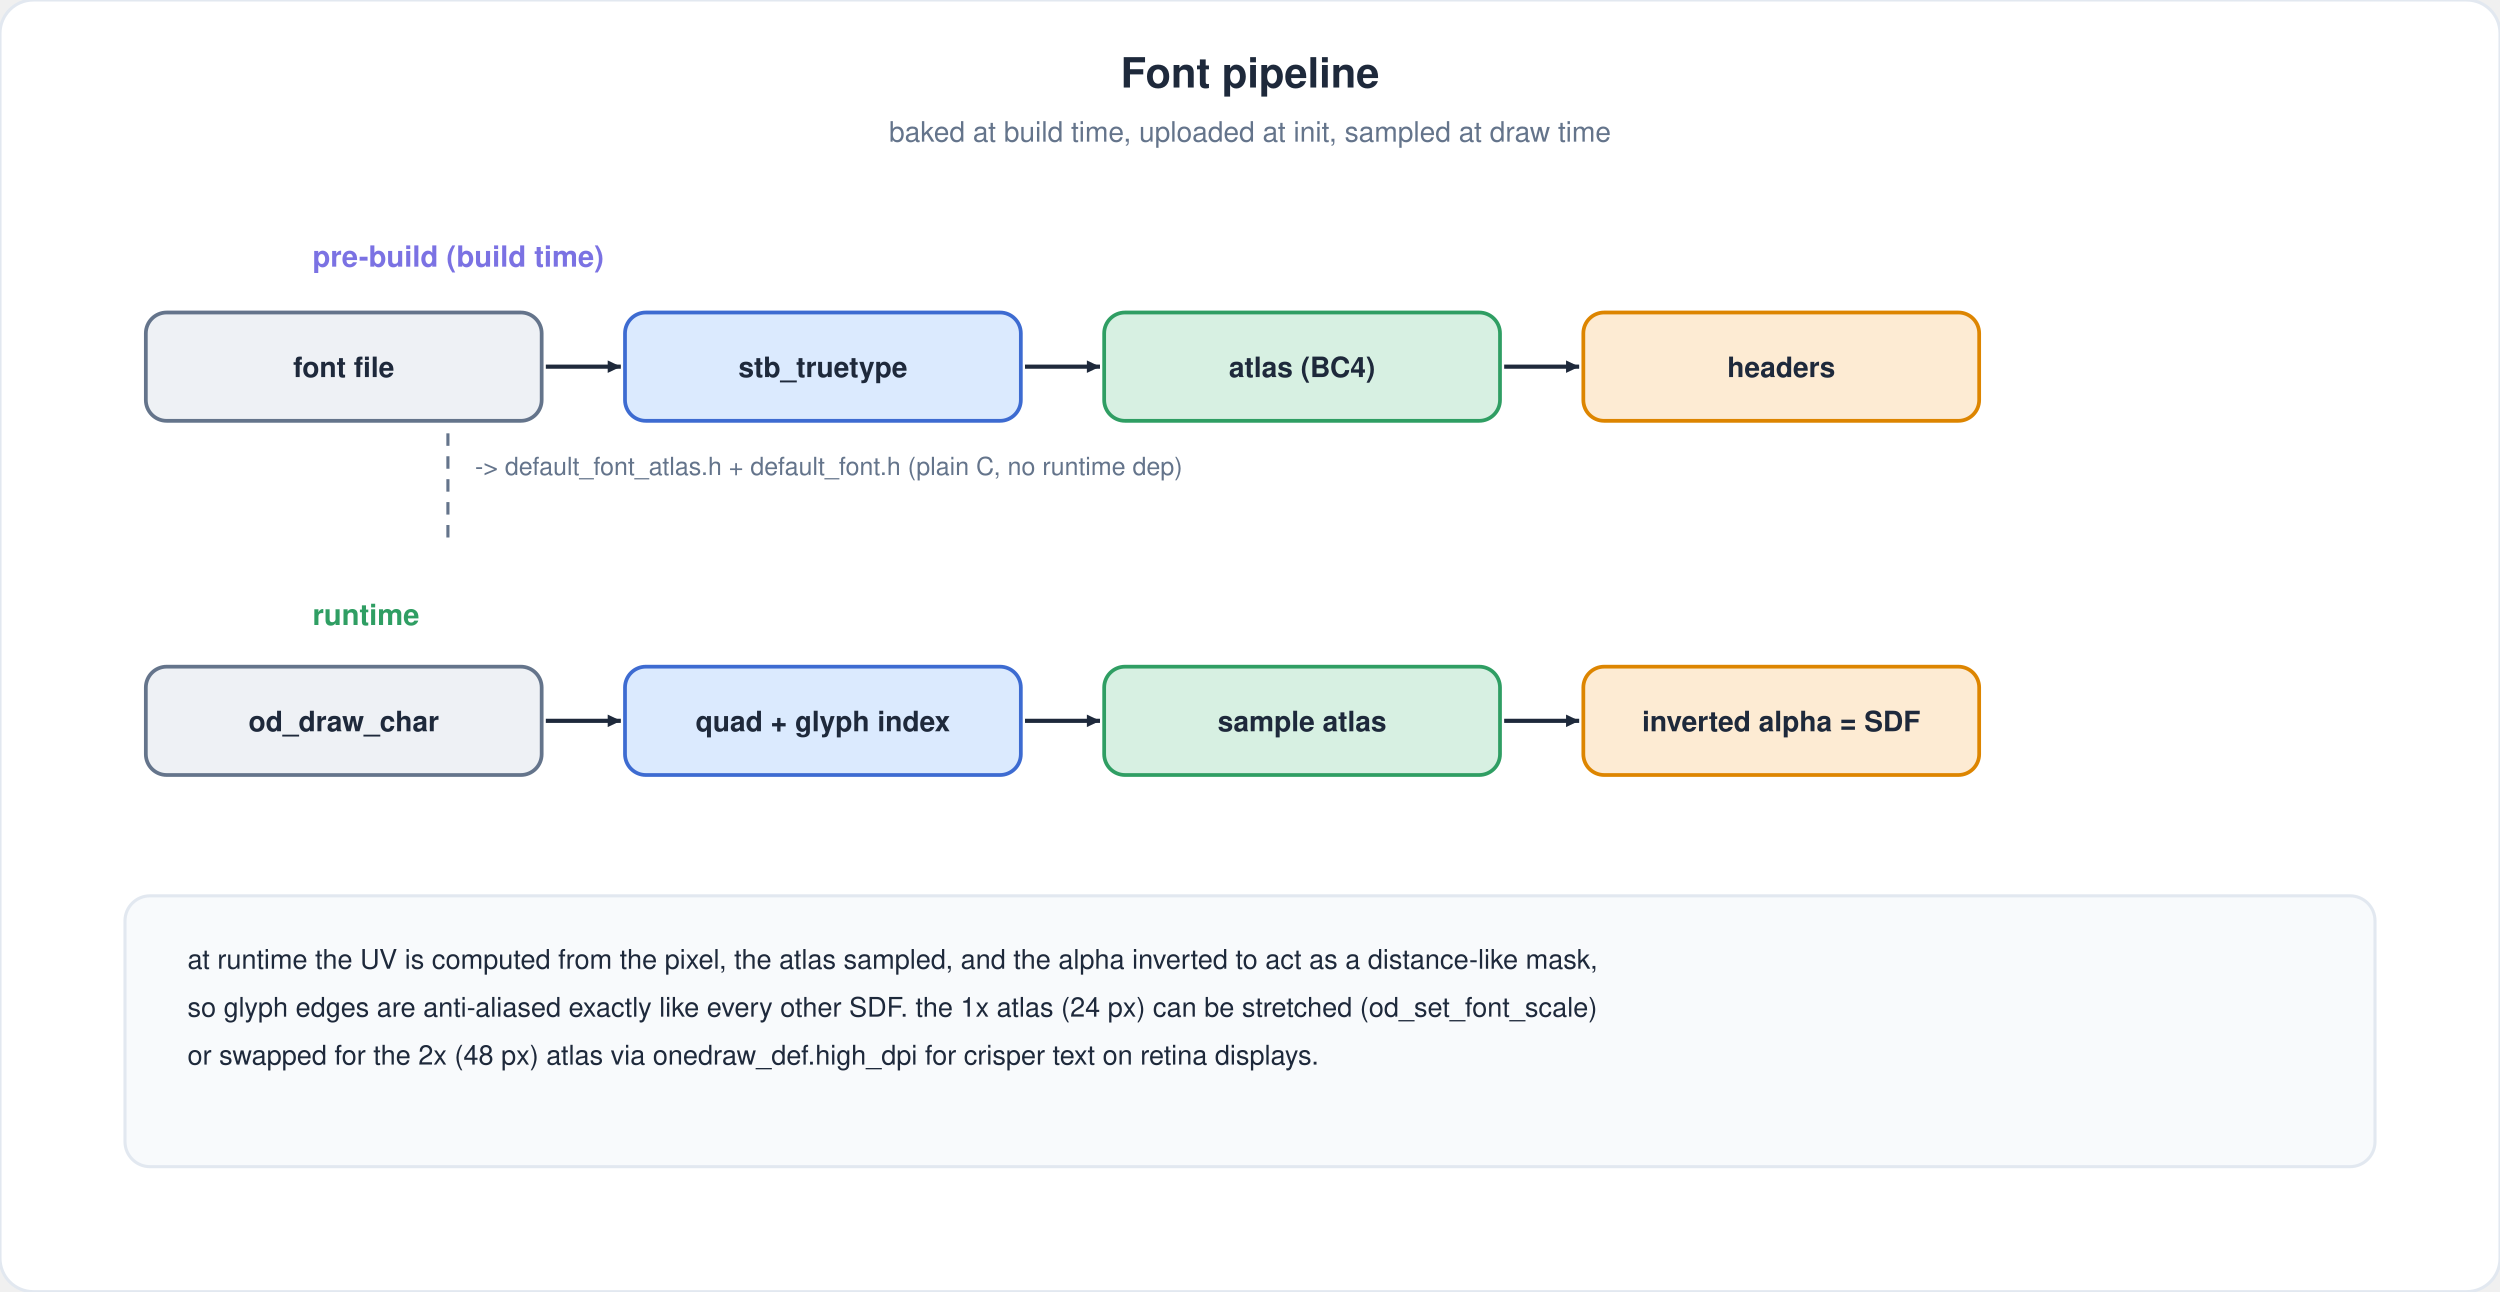
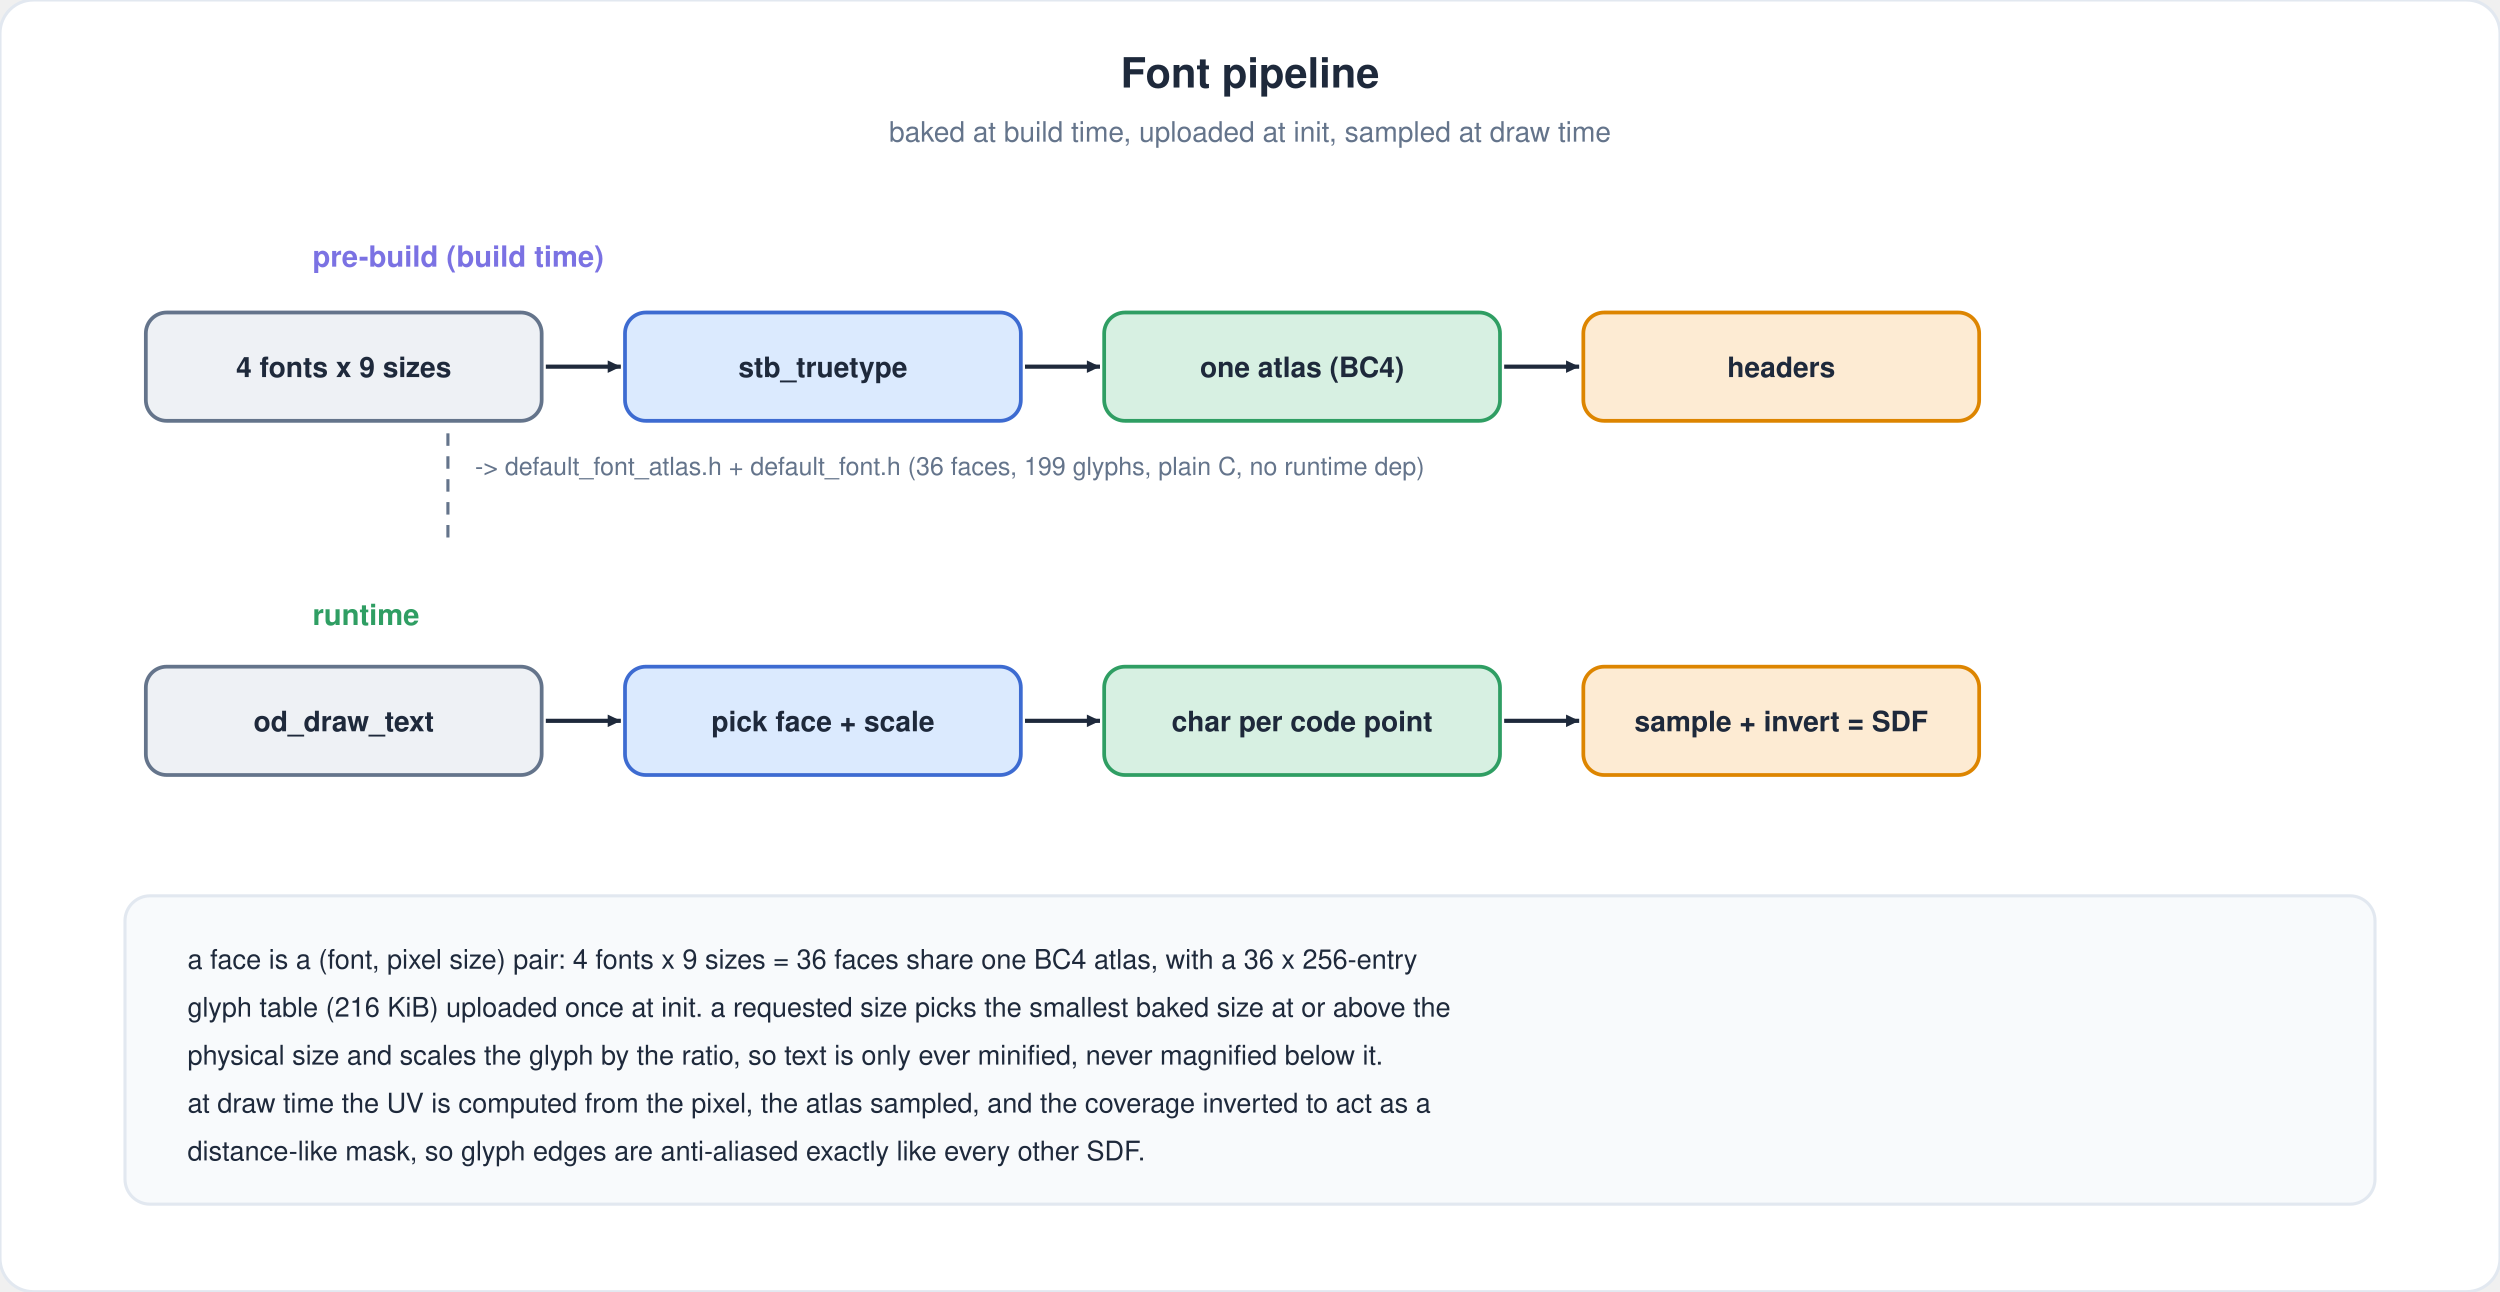
<svg xmlns="http://www.w3.org/2000/svg" viewBox="0 0 1200 620" width="1200" height="620" role="img">
  <rect x="0" y="0" width="1200" height="620" rx="16" fill="white" stroke="#E2E8F0" stroke-width="1.5" />
  <text x="600.0" y="42.0" font-size="20" fill="#1E293B" text-anchor="middle" font-family="Helvetica, Arial, sans-serif" font-weight="bold">Font pipeline</text>
  <text x="600.0" y="68.0" font-size="13.5" fill="#64748B" text-anchor="middle" font-family="Helvetica, Arial, sans-serif" font-weight="normal">baked at build time, uploaded at init, sampled at draw time</text>
  <text x="150.0" y="128.0" font-size="14" fill="#7B72E3" text-anchor="start" font-family="Helvetica, Arial, sans-serif" font-weight="bold">pre-build (build time)</text>
  <rect x="70.0" y="150.0" width="190.0" height="52.0" rx="10" fill="#EEF1F5" stroke="#64748B" stroke-width="1.8" />
-   <text x="165.0" y="181.0" font-size="13.5" fill="#1E293B" text-anchor="middle" font-family="Helvetica, Arial, sans-serif" font-weight="bold">font file</text>
+   <text x="165.0" y="181.0" font-size="13.5" fill="#1E293B" text-anchor="middle" font-family="Helvetica, Arial, sans-serif" font-weight="bold">4 fonts x 9 sizes</text>
  <line x1="262.0" y1="176.0" x2="298.0" y2="176.0" stroke="#1E293B" stroke-width="2" />
  <polygon points="298.0,176.0 291.7,179.0 291.7,173.0" fill="#1E293B" />
  <rect x="300.0" y="150.0" width="190.0" height="52.0" rx="10" fill="#DBEAFE" stroke="#3D6BD1" stroke-width="1.8" />
  <text x="395.0" y="181.0" font-size="13.5" fill="#1E293B" text-anchor="middle" font-family="Helvetica, Arial, sans-serif" font-weight="bold">stb_truetype</text>
  <line x1="492.0" y1="176.0" x2="528.0" y2="176.0" stroke="#1E293B" stroke-width="2" />
  <polygon points="528.0,176.0 521.7,179.0 521.7,173.0" fill="#1E293B" />
  <rect x="530.0" y="150.0" width="190.0" height="52.0" rx="10" fill="#D7F0E2" stroke="#2F9E63" stroke-width="1.8" />
-   <text x="625.0" y="181.0" font-size="13.5" fill="#1E293B" text-anchor="middle" font-family="Helvetica, Arial, sans-serif" font-weight="bold">atlas (BC4)</text>
+   <text x="625.0" y="181.0" font-size="13.5" fill="#1E293B" text-anchor="middle" font-family="Helvetica, Arial, sans-serif" font-weight="bold">one atlas (BC4)</text>
  <line x1="722.0" y1="176.0" x2="758.0" y2="176.0" stroke="#1E293B" stroke-width="2" />
  <polygon points="758.0,176.0 751.7,179.0 751.7,173.0" fill="#1E293B" />
  <rect x="760.0" y="150.0" width="190.0" height="52.0" rx="10" fill="#FDEBD3" stroke="#DD8500" stroke-width="1.8" />
  <text x="855.0" y="181.0" font-size="13.5" fill="#1E293B" text-anchor="middle" font-family="Helvetica, Arial, sans-serif" font-weight="bold">headers</text>
  <line x1="215.0" y1="208.0" x2="215.0" y2="258.0" stroke="#64748B" stroke-width="1.5" stroke-dasharray="6 5" />
-   <text x="228.0" y="228.0" font-size="12" fill="#64748B" text-anchor="start" font-family="Helvetica, Arial, sans-serif" font-weight="normal">-&gt; default_font_atlas.h + default_font.h (plain C, no runtime dep)</text>
+   <text x="228.0" y="228.0" font-size="12" fill="#64748B" text-anchor="start" font-family="Helvetica, Arial, sans-serif" font-weight="normal">-&gt; default_font_atlas.h + default_font.h (36 faces, 199 glyphs, plain C, no runtime dep)</text>
  <text x="150.0" y="300.0" font-size="14" fill="#2F9E63" text-anchor="start" font-family="Helvetica, Arial, sans-serif" font-weight="bold">runtime</text>
  <rect x="70.0" y="320.0" width="190.0" height="52.0" rx="10" fill="#EEF1F5" stroke="#64748B" stroke-width="1.8" />
-   <text x="165.0" y="351.0" font-size="13.5" fill="#1E293B" text-anchor="middle" font-family="Helvetica, Arial, sans-serif" font-weight="bold">od_draw_char</text>
+   <text x="165.0" y="351.0" font-size="13.5" fill="#1E293B" text-anchor="middle" font-family="Helvetica, Arial, sans-serif" font-weight="bold">od_draw_text</text>
  <line x1="262.0" y1="346.0" x2="298.0" y2="346.0" stroke="#1E293B" stroke-width="2" />
  <polygon points="298.0,346.0 291.7,349.0 291.7,343.0" fill="#1E293B" />
  <rect x="300.0" y="320.0" width="190.0" height="52.0" rx="10" fill="#DBEAFE" stroke="#3D6BD1" stroke-width="1.8" />
-   <text x="395.0" y="351.0" font-size="13.5" fill="#1E293B" text-anchor="middle" font-family="Helvetica, Arial, sans-serif" font-weight="bold">quad + glyph index</text>
+   <text x="395.0" y="351.0" font-size="13.5" fill="#1E293B" text-anchor="middle" font-family="Helvetica, Arial, sans-serif" font-weight="bold">pick face + scale</text>
  <line x1="492.0" y1="346.0" x2="528.0" y2="346.0" stroke="#1E293B" stroke-width="2" />
  <polygon points="528.0,346.0 521.7,349.0 521.7,343.0" fill="#1E293B" />
  <rect x="530.0" y="320.0" width="190.0" height="52.0" rx="10" fill="#D7F0E2" stroke="#2F9E63" stroke-width="1.8" />
-   <text x="625.0" y="351.0" font-size="13.5" fill="#1E293B" text-anchor="middle" font-family="Helvetica, Arial, sans-serif" font-weight="bold">sample atlas</text>
+   <text x="625.0" y="351.0" font-size="13.5" fill="#1E293B" text-anchor="middle" font-family="Helvetica, Arial, sans-serif" font-weight="bold">char per code point</text>
  <line x1="722.0" y1="346.0" x2="758.0" y2="346.0" stroke="#1E293B" stroke-width="2" />
  <polygon points="758.0,346.0 751.7,349.0 751.7,343.0" fill="#1E293B" />
  <rect x="760.0" y="320.0" width="190.0" height="52.0" rx="10" fill="#FDEBD3" stroke="#DD8500" stroke-width="1.8" />
-   <text x="855.0" y="351.0" font-size="13.5" fill="#1E293B" text-anchor="middle" font-family="Helvetica, Arial, sans-serif" font-weight="bold">inverted alpha = SDF</text>
-   <rect x="60.0" y="430.0" width="1080.0" height="130.0" rx="12" fill="#F8FAFC" stroke="#E2E8F0" stroke-width="1.5" />
-   <text x="90.0" y="465.0" font-size="13" fill="#1E293B" text-anchor="start" font-family="Helvetica, Arial, sans-serif" font-weight="normal">at runtime the UV is computed from the pixel, the atlas sampled, and the alpha inverted to act as a distance-like mask,</text>
-   <text x="90.0" y="488.0" font-size="13" fill="#1E293B" text-anchor="start" font-family="Helvetica, Arial, sans-serif" font-weight="normal">so glyph edges are anti-aliased exactly like every other SDF. the 1x atlas (24 px) can be stretched (od_set_font_scale)</text>
-   <text x="90.0" y="511.0" font-size="13" fill="#1E293B" text-anchor="start" font-family="Helvetica, Arial, sans-serif" font-weight="normal">or swapped for the 2x (48 px) atlas via onedraw_def.high_dpi for crisper text on retina displays.</text>
+   <text x="855.0" y="351.0" font-size="13.5" fill="#1E293B" text-anchor="middle" font-family="Helvetica, Arial, sans-serif" font-weight="bold">sample + invert = SDF</text>
+   <rect x="60.0" y="430.0" width="1080.0" height="148.0" rx="12" fill="#F8FAFC" stroke="#E2E8F0" stroke-width="1.5" />
+   <text x="90.0" y="465.0" font-size="13" fill="#1E293B" text-anchor="start" font-family="Helvetica, Arial, sans-serif" font-weight="normal">a face is a (font, pixel size) pair: 4 fonts x 9 sizes = 36 faces share one BC4 atlas, with a 36 x 256-entry</text>
+   <text x="90.0" y="488.0" font-size="13" fill="#1E293B" text-anchor="start" font-family="Helvetica, Arial, sans-serif" font-weight="normal">glyph table (216 KiB) uploaded once at init. a requested size picks the smallest baked size at or above the</text>
+   <text x="90.0" y="511.0" font-size="13" fill="#1E293B" text-anchor="start" font-family="Helvetica, Arial, sans-serif" font-weight="normal">physical size and scales the glyph by the ratio, so text is only ever minified, never magnified below it.</text>
+   <text x="90.0" y="534.0" font-size="13" fill="#1E293B" text-anchor="start" font-family="Helvetica, Arial, sans-serif" font-weight="normal">at draw time the UV is computed from the pixel, the atlas sampled, and the coverage inverted to act as a</text>
+   <text x="90.0" y="557.0" font-size="13" fill="#1E293B" text-anchor="start" font-family="Helvetica, Arial, sans-serif" font-weight="normal">distance-like mask, so glyph edges are anti-aliased exactly like every other SDF.</text>
</svg>
